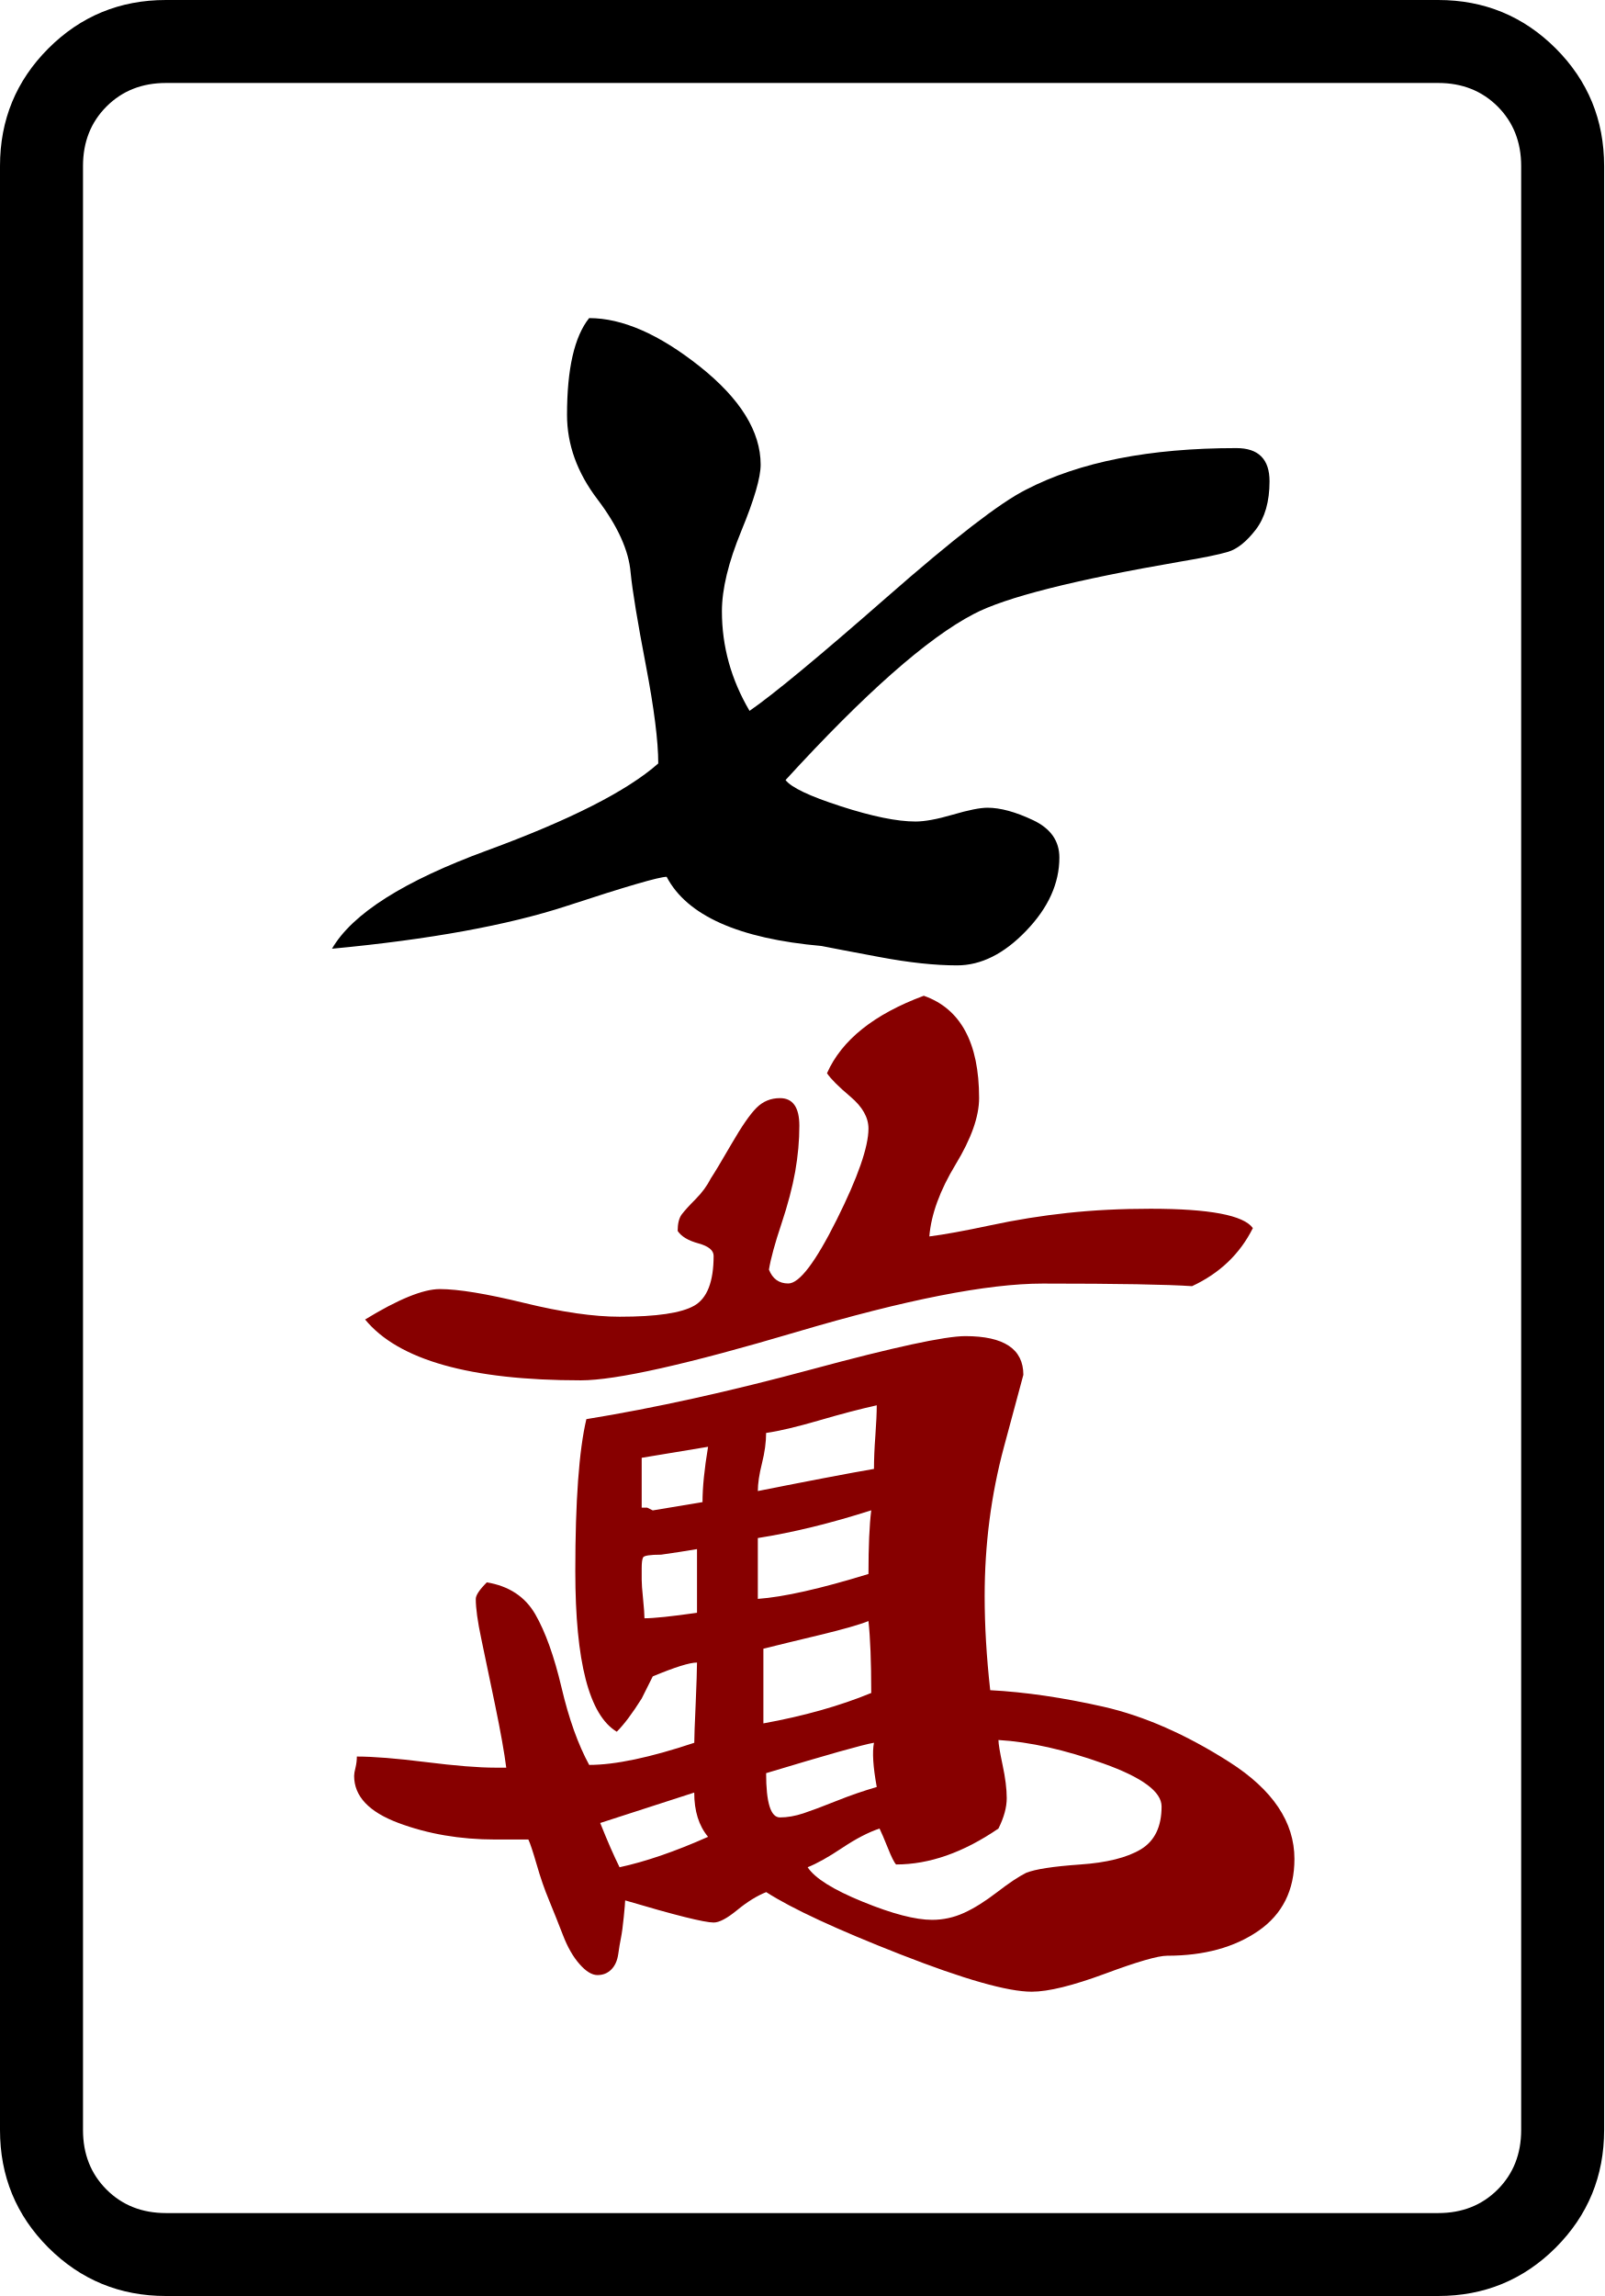
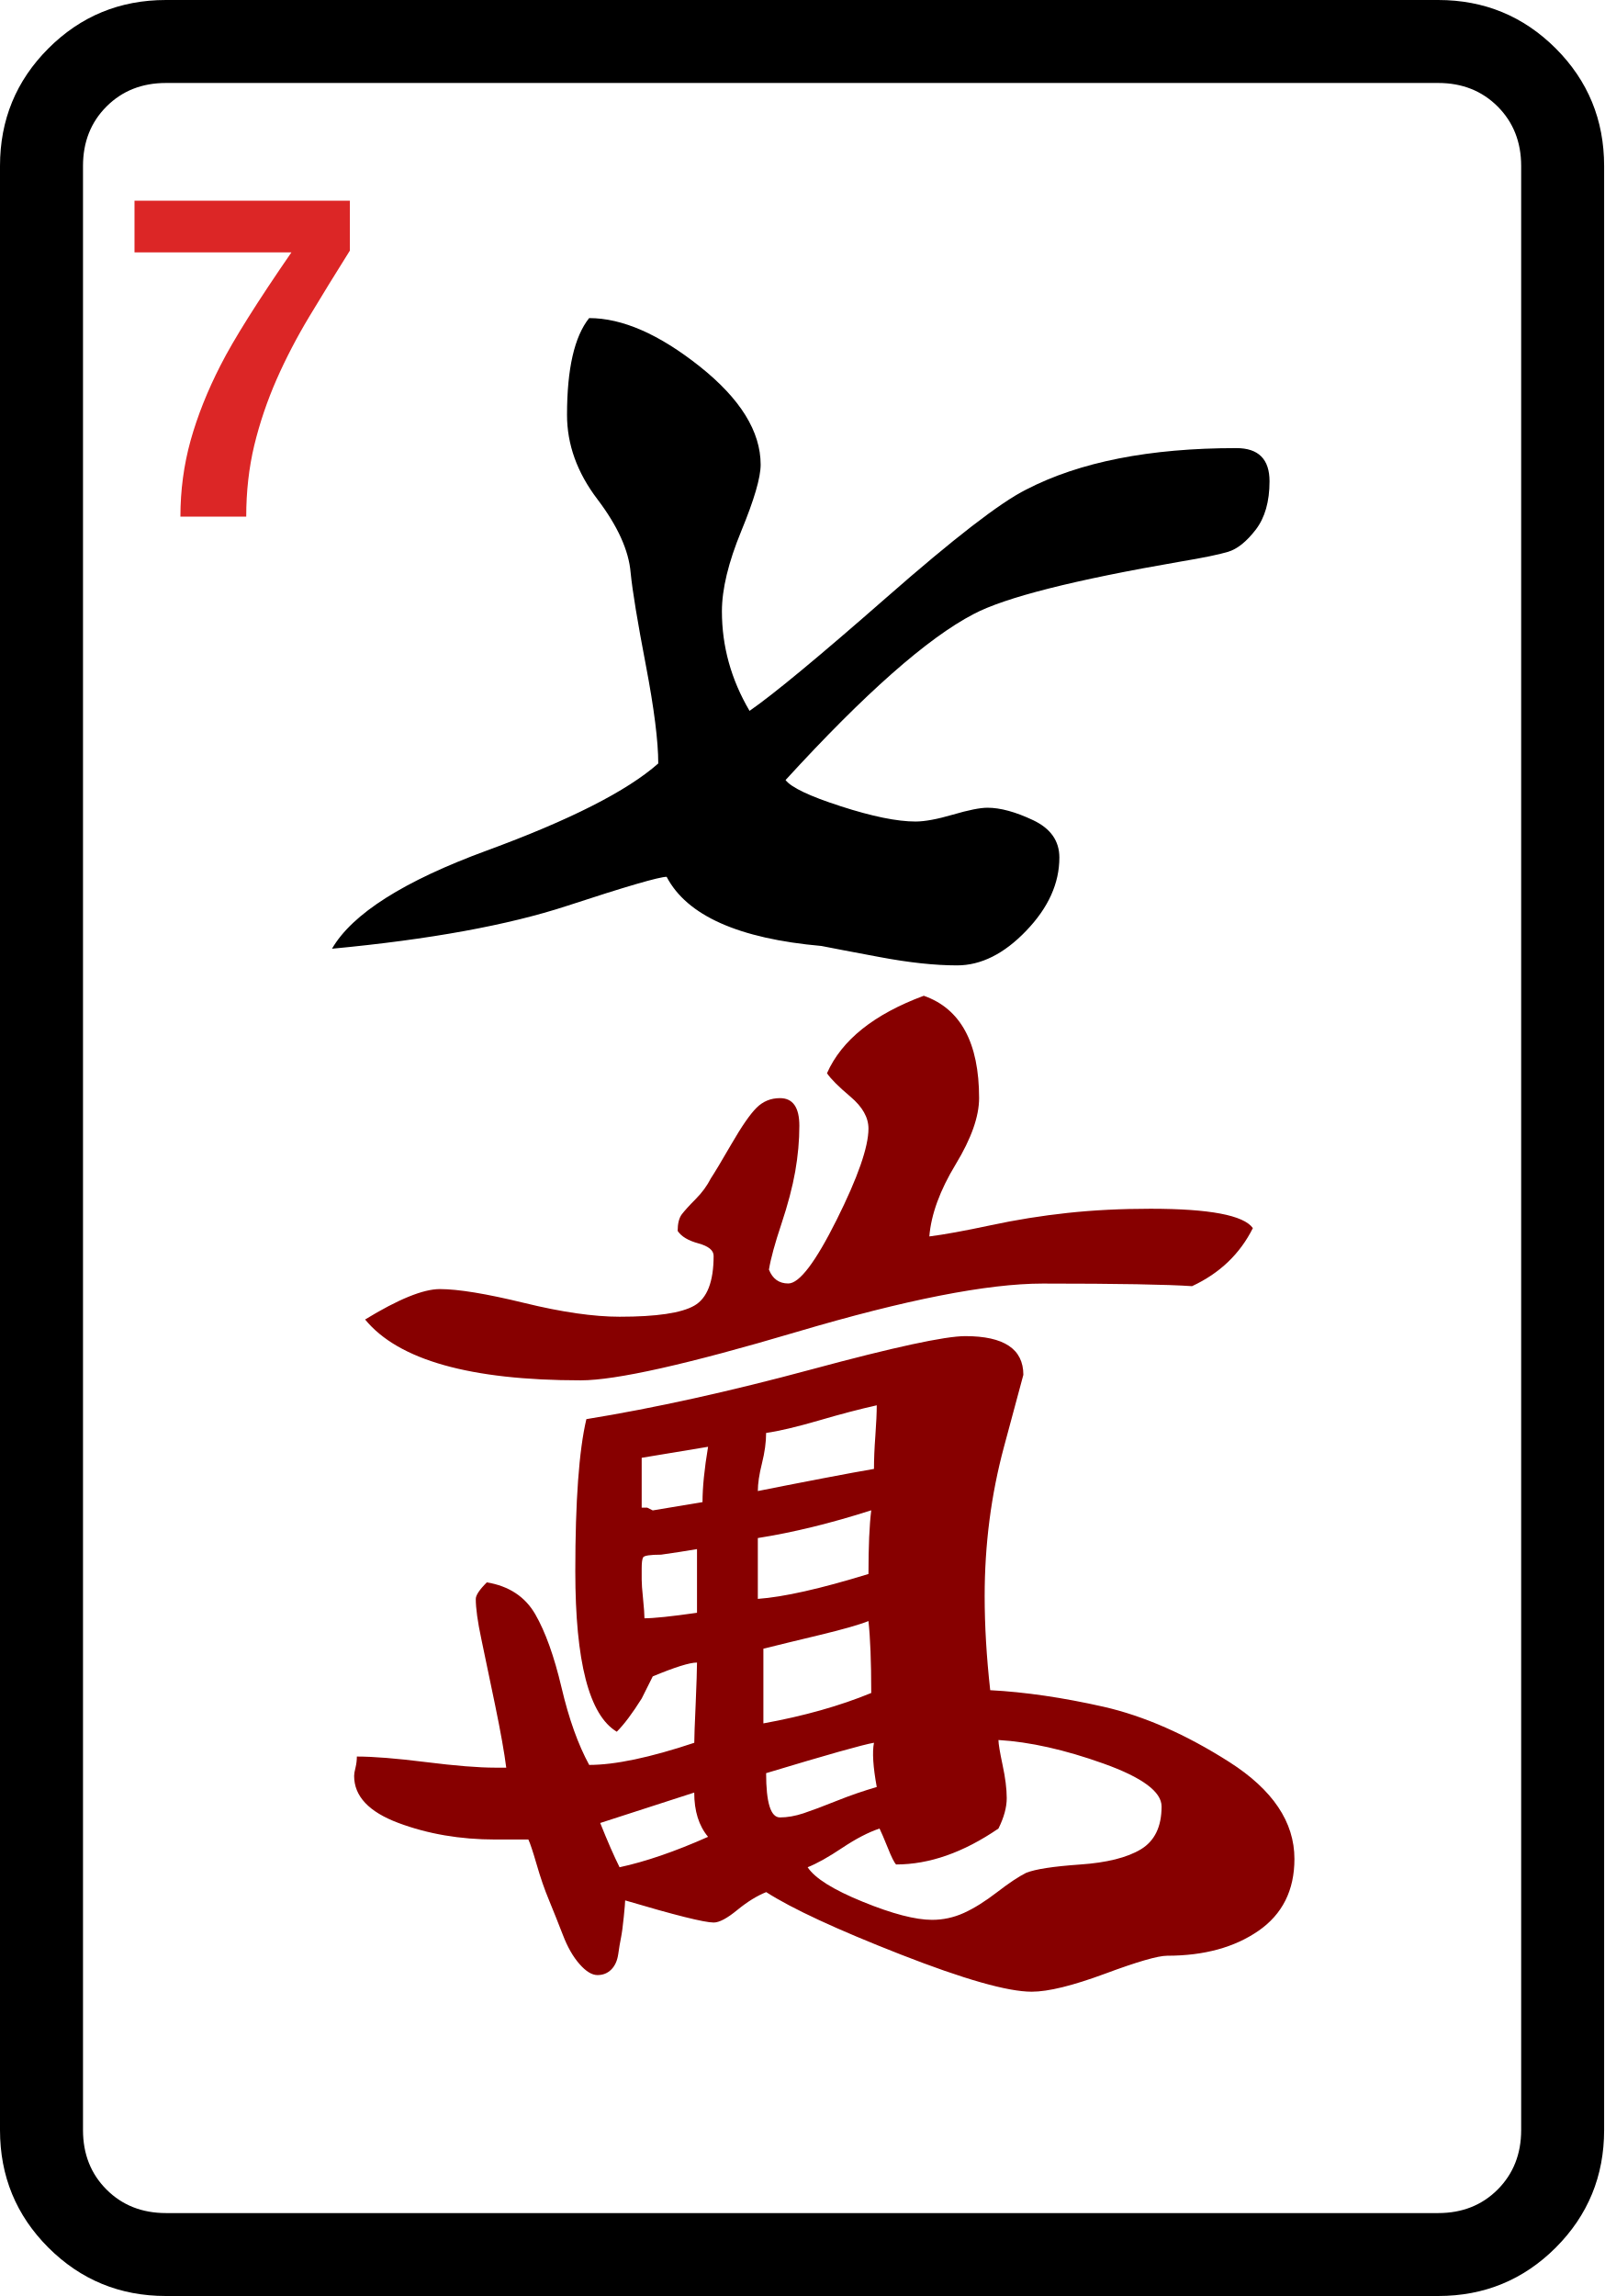
<svg xmlns="http://www.w3.org/2000/svg" version="1.1" id="图层_1" x="0px" y="0px" width="139.764" height="200" viewBox="0 0 139.764 200" enable-background="new 0 0 714 341" xml:space="preserve">
  <defs id="defs619" />
  <g transform="matrix(4.033234,0,0,4.033234,-992.0626,-33.17738)" id="g1540">
    <path id="path48" d="M 280.625,11.811 V 54.23 c 0,0.995 -0.349,1.842 -1.045,2.539 -0.697,0.696 -1.544,1.045 -2.54,1.045 h -27.483 c -0.996,0 -1.843,-0.349 -2.54,-1.045 -0.697,-0.697 -1.045,-1.544 -1.045,-2.539 V 11.811 c 0,-0.995 0.348,-1.842 1.045,-2.539 0.697,-0.697 1.543,-1.046 2.54,-1.046 h 27.483 c 0.995,0 1.842,0.349 2.54,1.046 0.696,0.697 1.045,1.543 1.045,2.539 z m -3.584,-1.793 h -27.483 c -0.519,0 -0.947,0.17 -1.285,0.508 -0.339,0.339 -0.508,0.768 -0.508,1.285 V 54.23 c 0,0.517 0.169,0.946 0.508,1.285 0.338,0.338 0.766,0.508 1.285,0.508 h 27.483 c 0.518,0 0.946,-0.17 1.284,-0.508 0.338,-0.339 0.508,-0.768 0.508,-1.285 V 11.811 c 0,-0.517 -0.17,-0.946 -0.508,-1.285 -0.339,-0.338 -0.767,-0.508 -1.284,-0.508 z" />
    <path id="path50" d="m 260.192,24.715 c 0,-0.478 -0.089,-1.185 -0.268,-2.121 -0.179,-0.936 -0.29,-1.603 -0.329,-2.002 -0.04,-0.478 -0.279,-1.005 -0.717,-1.583 -0.439,-0.577 -0.657,-1.185 -0.657,-1.822 0,-0.995 0.159,-1.692 0.478,-2.091 0.717,0 1.513,0.349 2.39,1.045 0.876,0.697 1.315,1.404 1.315,2.121 0,0.279 -0.14,0.757 -0.419,1.434 -0.279,0.678 -0.418,1.255 -0.418,1.733 0,0.757 0.199,1.474 0.597,2.15 0.518,-0.358 1.503,-1.174 2.958,-2.449 1.453,-1.274 2.458,-2.051 3.017,-2.33 1.155,-0.598 2.668,-0.896 4.541,-0.896 0.478,0 0.717,0.239 0.717,0.717 0,0.438 -0.1,0.787 -0.298,1.045 -0.2,0.259 -0.399,0.418 -0.598,0.478 -0.2,0.06 -0.538,0.129 -1.016,0.209 -2.31,0.398 -3.804,0.777 -4.48,1.135 -0.996,0.518 -2.351,1.713 -4.063,3.585 0.12,0.159 0.518,0.349 1.195,0.567 0.677,0.219 1.215,0.329 1.613,0.329 0.199,0 0.468,-0.05 0.807,-0.149 0.338,-0.099 0.587,-0.149 0.747,-0.149 0.278,0 0.607,0.09 0.986,0.269 0.378,0.179 0.567,0.448 0.567,0.806 0,0.559 -0.239,1.086 -0.717,1.583 -0.478,0.499 -0.977,0.747 -1.494,0.747 -0.478,0 -1.037,-0.06 -1.673,-0.18 -0.637,-0.119 -1.056,-0.199 -1.254,-0.239 -1.792,-0.159 -2.908,-0.657 -3.346,-1.494 -0.16,0 -0.877,0.209 -2.151,0.627 -1.275,0.418 -2.968,0.727 -5.078,0.926 0.438,-0.756 1.553,-1.463 3.346,-2.121 1.793,-0.658 3.025,-1.282 3.702,-1.88 z" />
    <path style="fill:#870000" id="path52" d="m 261.029,44.133 c -0.16,0 -0.478,0.1 -0.956,0.299 l -0.239,0.478 c -0.2,0.319 -0.379,0.558 -0.538,0.717 -0.598,-0.358 -0.896,-1.513 -0.896,-3.465 0,-1.513 0.079,-2.608 0.239,-3.286 1.474,-0.239 3.097,-0.598 4.87,-1.076 1.771,-0.478 2.877,-0.717 3.316,-0.717 0.836,0 1.254,0.279 1.254,0.836 l -0.418,1.553 c -0.279,1.036 -0.418,2.112 -0.418,3.227 0,0.637 0.04,1.314 0.12,2.031 0.756,0.04 1.573,0.16 2.45,0.358 0.875,0.2 1.782,0.598 2.718,1.195 0.936,0.598 1.404,1.295 1.404,2.091 0,0.678 -0.26,1.195 -0.777,1.553 -0.518,0.358 -1.175,0.538 -1.972,0.538 -0.2,0 -0.648,0.13 -1.344,0.389 -0.698,0.258 -1.225,0.388 -1.583,0.388 -0.518,0 -1.464,-0.269 -2.838,-0.807 -1.374,-0.538 -2.34,-0.986 -2.897,-1.344 -0.2,0.08 -0.409,0.209 -0.627,0.388 -0.219,0.18 -0.388,0.269 -0.508,0.269 -0.2,0 -0.836,-0.159 -1.912,-0.478 0,0.041 -0.01,0.16 -0.03,0.358 -0.02,0.2 -0.04,0.349 -0.06,0.448 -0.021,0.1 -0.04,0.219 -0.06,0.358 -0.021,0.14 -0.07,0.249 -0.15,0.329 -0.08,0.08 -0.179,0.12 -0.298,0.12 -0.12,0 -0.25,-0.08 -0.389,-0.239 -0.14,-0.159 -0.259,-0.368 -0.358,-0.627 -0.1,-0.258 -0.2,-0.508 -0.298,-0.747 -0.1,-0.239 -0.189,-0.498 -0.269,-0.777 -0.081,-0.278 -0.14,-0.457 -0.179,-0.538 h -0.717 c -0.757,0 -1.455,-0.12 -2.091,-0.358 -0.638,-0.239 -0.956,-0.577 -0.956,-1.016 0,-0.039 0.009,-0.099 0.03,-0.179 0.019,-0.08 0.029,-0.159 0.029,-0.239 0.359,0 0.856,0.04 1.494,0.12 0.637,0.08 1.135,0.12 1.494,0.12 h 0.239 c -0.04,-0.318 -0.12,-0.767 -0.239,-1.344 -0.12,-0.577 -0.219,-1.055 -0.299,-1.434 -0.081,-0.378 -0.12,-0.667 -0.12,-0.866 0,-0.079 0.079,-0.199 0.239,-0.358 0.478,0.08 0.826,0.309 1.045,0.687 0.219,0.379 0.408,0.906 0.568,1.583 0.159,0.678 0.359,1.235 0.598,1.673 0.557,0 1.314,-0.159 2.27,-0.478 0,-0.119 0.01,-0.397 0.03,-0.836 0.018,-0.439 0.029,-0.738 0.029,-0.897 z m 7.468,-8.185 c -1.195,0 -2.967,0.349 -5.317,1.045 -2.351,0.697 -3.904,1.045 -4.66,1.045 -2.39,0 -3.943,-0.438 -4.661,-1.314 0.717,-0.438 1.255,-0.657 1.614,-0.657 0.397,0 1.005,0.1 1.822,0.299 0.816,0.2 1.503,0.298 2.062,0.298 0.796,0 1.334,-0.079 1.613,-0.239 0.278,-0.159 0.418,-0.517 0.418,-1.076 0,-0.119 -0.11,-0.209 -0.329,-0.269 -0.22,-0.06 -0.369,-0.149 -0.448,-0.269 0,-0.159 0.03,-0.278 0.089,-0.358 0.061,-0.079 0.159,-0.188 0.299,-0.329 0.139,-0.139 0.248,-0.289 0.329,-0.448 0.079,-0.12 0.229,-0.368 0.448,-0.747 0.219,-0.378 0.398,-0.637 0.538,-0.777 0.139,-0.139 0.308,-0.209 0.508,-0.209 0.278,0 0.418,0.2 0.418,0.597 0,0.319 -0.03,0.648 -0.089,0.986 -0.06,0.339 -0.16,0.717 -0.299,1.135 -0.14,0.418 -0.23,0.747 -0.269,0.986 0.08,0.2 0.218,0.299 0.418,0.299 0.239,0 0.587,-0.458 1.045,-1.375 0.457,-0.916 0.687,-1.573 0.687,-1.971 0,-0.239 -0.129,-0.468 -0.388,-0.687 -0.26,-0.219 -0.429,-0.389 -0.508,-0.508 0.318,-0.717 1.016,-1.274 2.091,-1.673 0.796,0.279 1.195,1.016 1.195,2.21 0,0.398 -0.169,0.876 -0.508,1.434 -0.338,0.559 -0.528,1.076 -0.567,1.554 0.318,-0.04 0.756,-0.12 1.314,-0.239 0.558,-0.12 1.115,-0.209 1.673,-0.269 0.557,-0.06 1.155,-0.09 1.792,-0.09 1.274,0 2.011,0.14 2.21,0.418 -0.279,0.558 -0.717,0.977 -1.314,1.254 -0.518,-0.036 -1.593,-0.056 -3.226,-0.056 z m -9.559,11.65 c 0.159,0.398 0.299,0.717 0.418,0.956 0.557,-0.12 1.195,-0.338 1.912,-0.657 -0.2,-0.239 -0.299,-0.557 -0.299,-0.956 z m 0.896,-7.887 v 1.076 h 0.119 l 0.12,0.06 1.075,-0.179 c 0,-0.318 0.04,-0.717 0.12,-1.195 z m 1.195,1.972 c -0.239,0.041 -0.499,0.081 -0.776,0.12 -0.24,0 -0.369,0.021 -0.389,0.06 -0.021,0.041 -0.03,0.12 -0.03,0.239 0,0.08 0,0.16 0,0.239 0,0.081 0.009,0.219 0.03,0.418 0.02,0.2 0.03,0.339 0.03,0.418 0.199,0 0.577,-0.039 1.135,-0.119 z m 1.493,-2.509 c 0,0.2 -0.03,0.418 -0.09,0.658 -0.06,0.239 -0.089,0.438 -0.089,0.597 0.397,-0.08 0.856,-0.169 1.374,-0.269 0.517,-0.099 0.896,-0.169 1.135,-0.209 0,-0.199 0.009,-0.438 0.03,-0.717 0.02,-0.278 0.03,-0.498 0.03,-0.657 -0.358,0.08 -0.777,0.189 -1.254,0.329 -0.479,0.139 -0.858,0.229 -1.136,0.268 z m -0.179,2.27 v 1.314 c 0.557,-0.04 1.354,-0.219 2.39,-0.538 0,-0.598 0.02,-1.055 0.06,-1.375 -0.877,0.281 -1.693,0.48 -2.45,0.599 z m 0.12,2.39 v 1.613 c 0.875,-0.159 1.652,-0.378 2.33,-0.657 0,-0.677 -0.021,-1.195 -0.06,-1.553 -0.2,0.08 -0.548,0.179 -1.045,0.299 -0.499,0.119 -0.907,0.219 -1.225,0.298 z m 0.059,2.688 c 0,0.638 0.099,0.956 0.299,0.956 0.159,0 0.329,-0.03 0.508,-0.089 0.179,-0.06 0.418,-0.149 0.717,-0.269 0.299,-0.12 0.587,-0.218 0.866,-0.299 -0.08,-0.438 -0.1,-0.756 -0.06,-0.956 -0.238,0.041 -1.015,0.26 -2.33,0.657 z m 5.019,-0.716 c 0,0.081 0.03,0.26 0.089,0.538 0.06,0.279 0.09,0.519 0.09,0.717 0,0.2 -0.06,0.418 -0.179,0.657 -0.757,0.518 -1.494,0.776 -2.211,0.776 -0.04,-0.039 -0.1,-0.159 -0.179,-0.358 -0.08,-0.199 -0.14,-0.338 -0.179,-0.418 -0.239,0.08 -0.508,0.219 -0.806,0.418 -0.299,0.2 -0.548,0.339 -0.747,0.418 0.158,0.239 0.557,0.488 1.195,0.747 0.637,0.26 1.135,0.389 1.493,0.389 0.239,0 0.468,-0.05 0.687,-0.149 0.219,-0.099 0.458,-0.249 0.717,-0.448 0.258,-0.199 0.468,-0.338 0.627,-0.418 0.199,-0.08 0.587,-0.139 1.165,-0.18 0.577,-0.039 1.016,-0.149 1.314,-0.328 0.298,-0.18 0.448,-0.488 0.448,-0.926 0,-0.318 -0.418,-0.627 -1.254,-0.926 -0.836,-0.299 -1.593,-0.469 -2.27,-0.509 z" />
  </g>
+   <text x="10" y="45" font-family="Arial, sans-serif" font-size="40" font-weight="bold" fill="#dc2626" stroke="none">7</text>
</svg>
